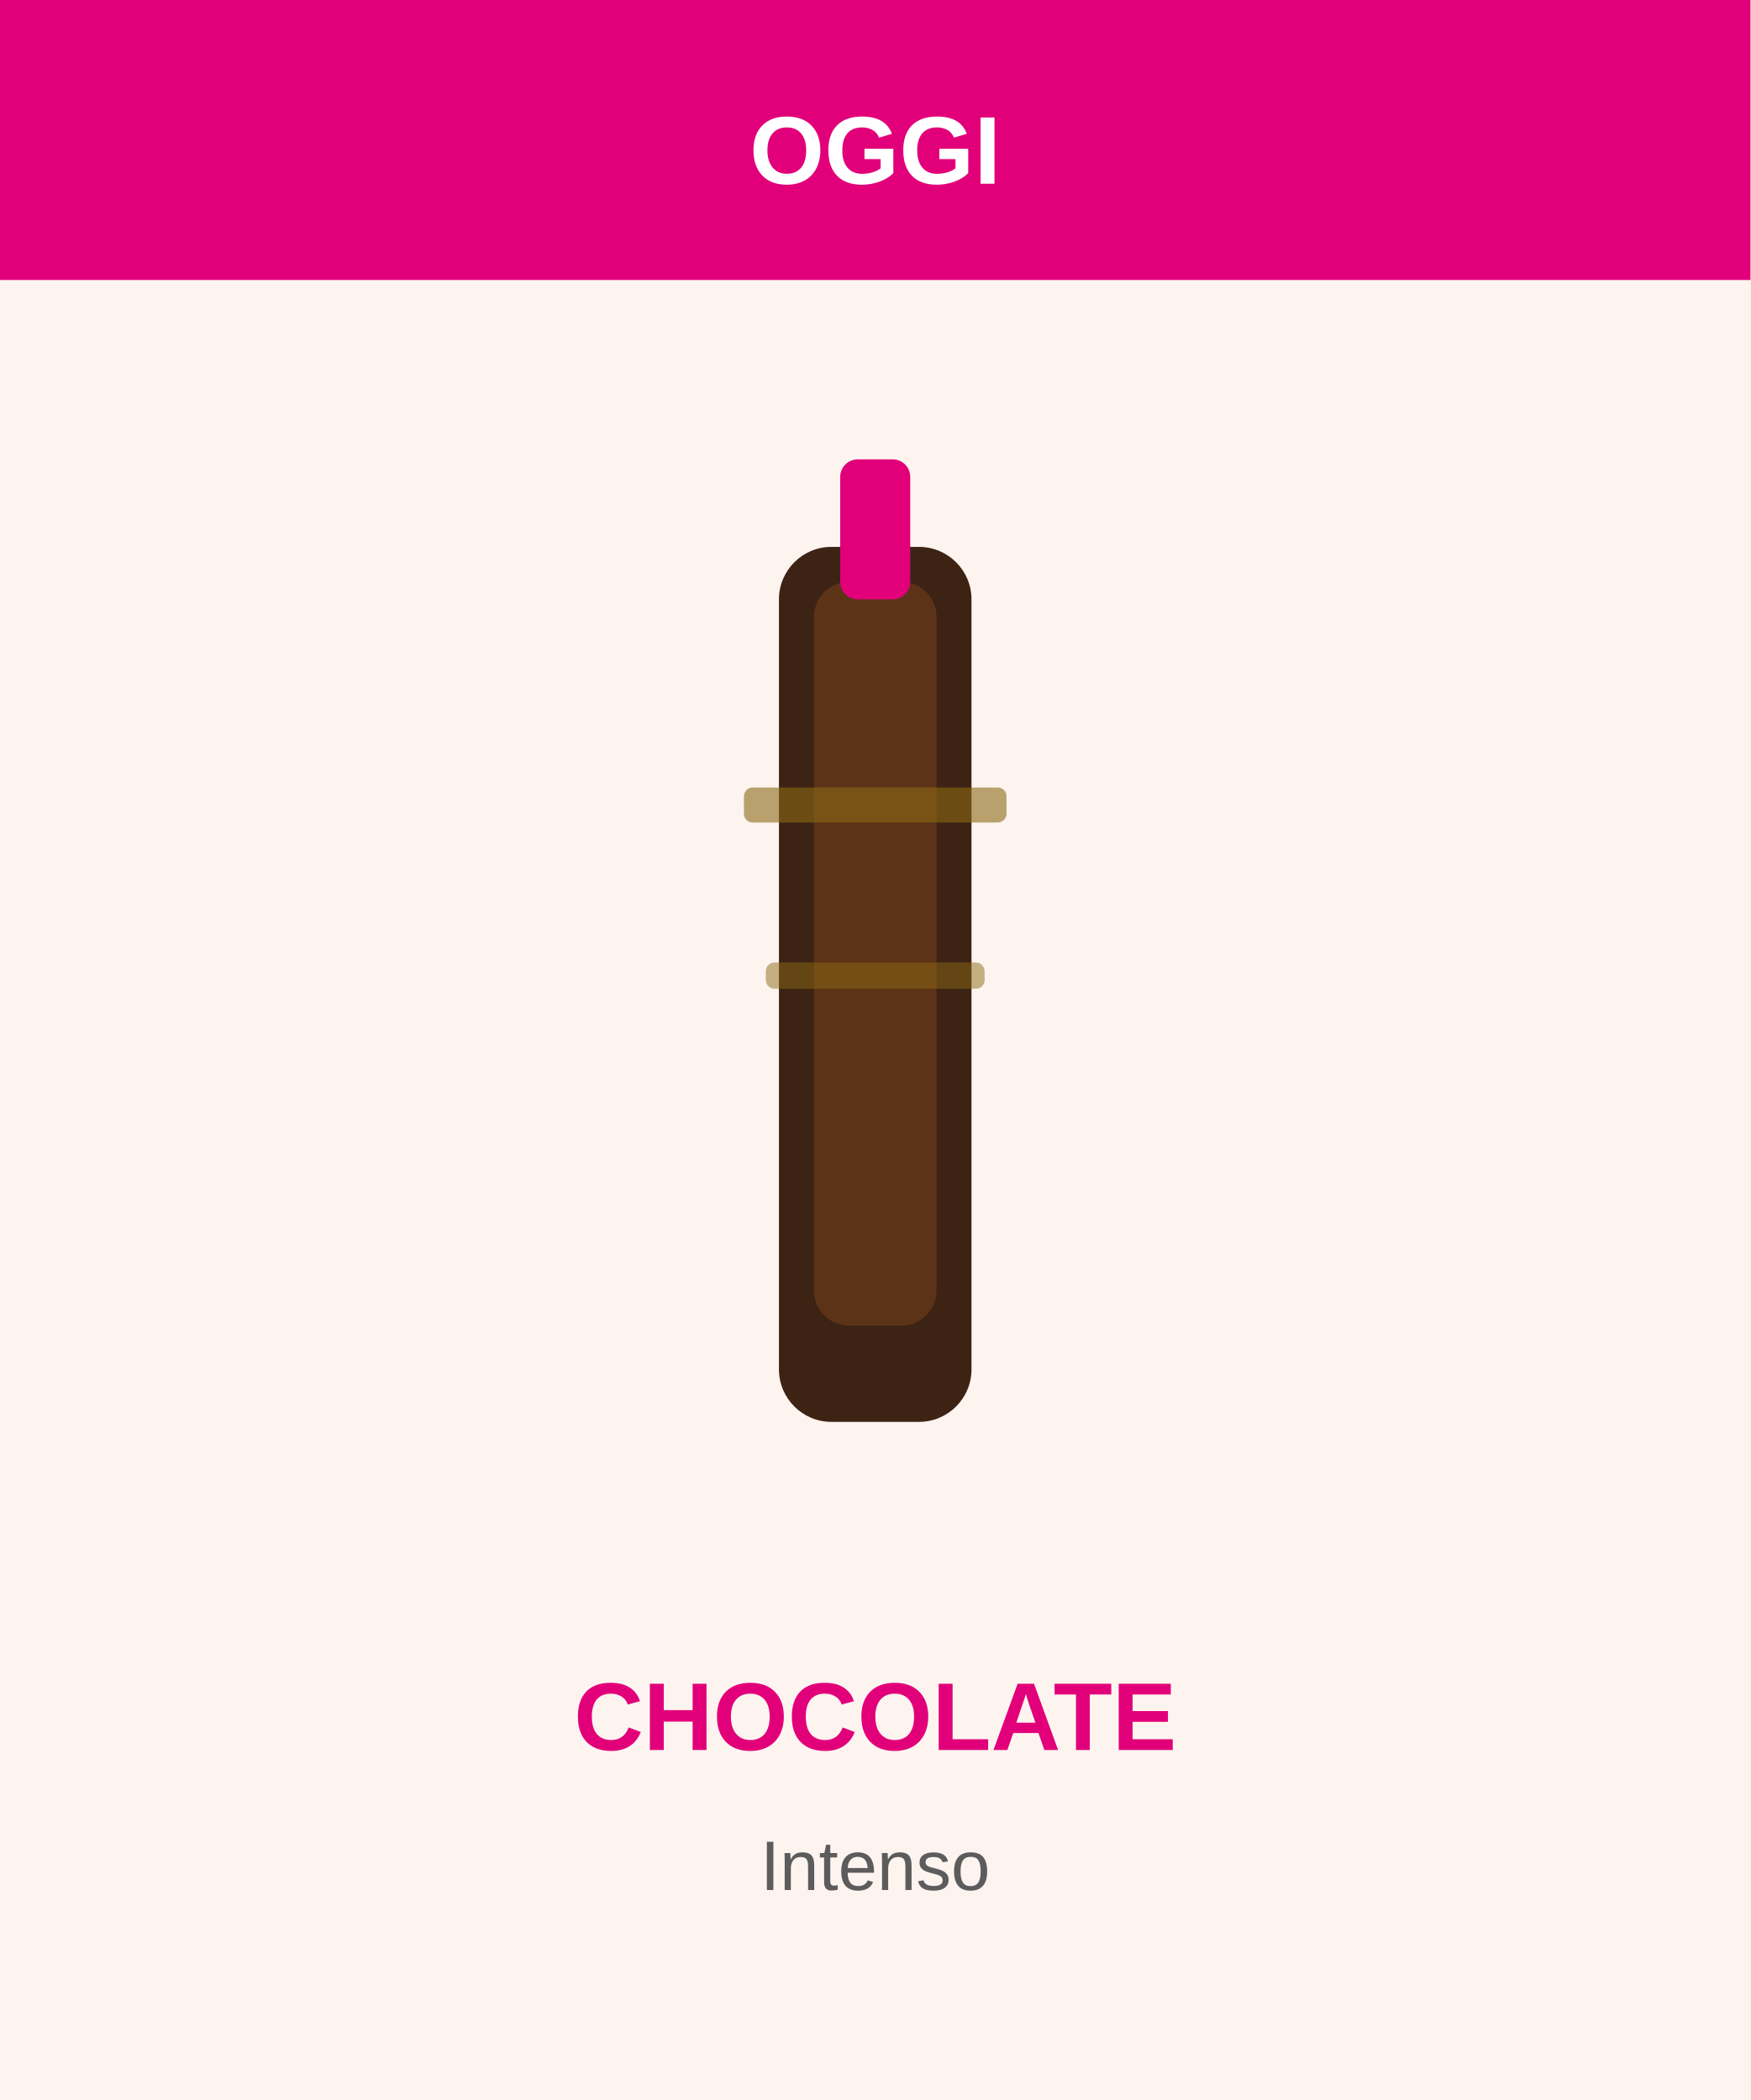
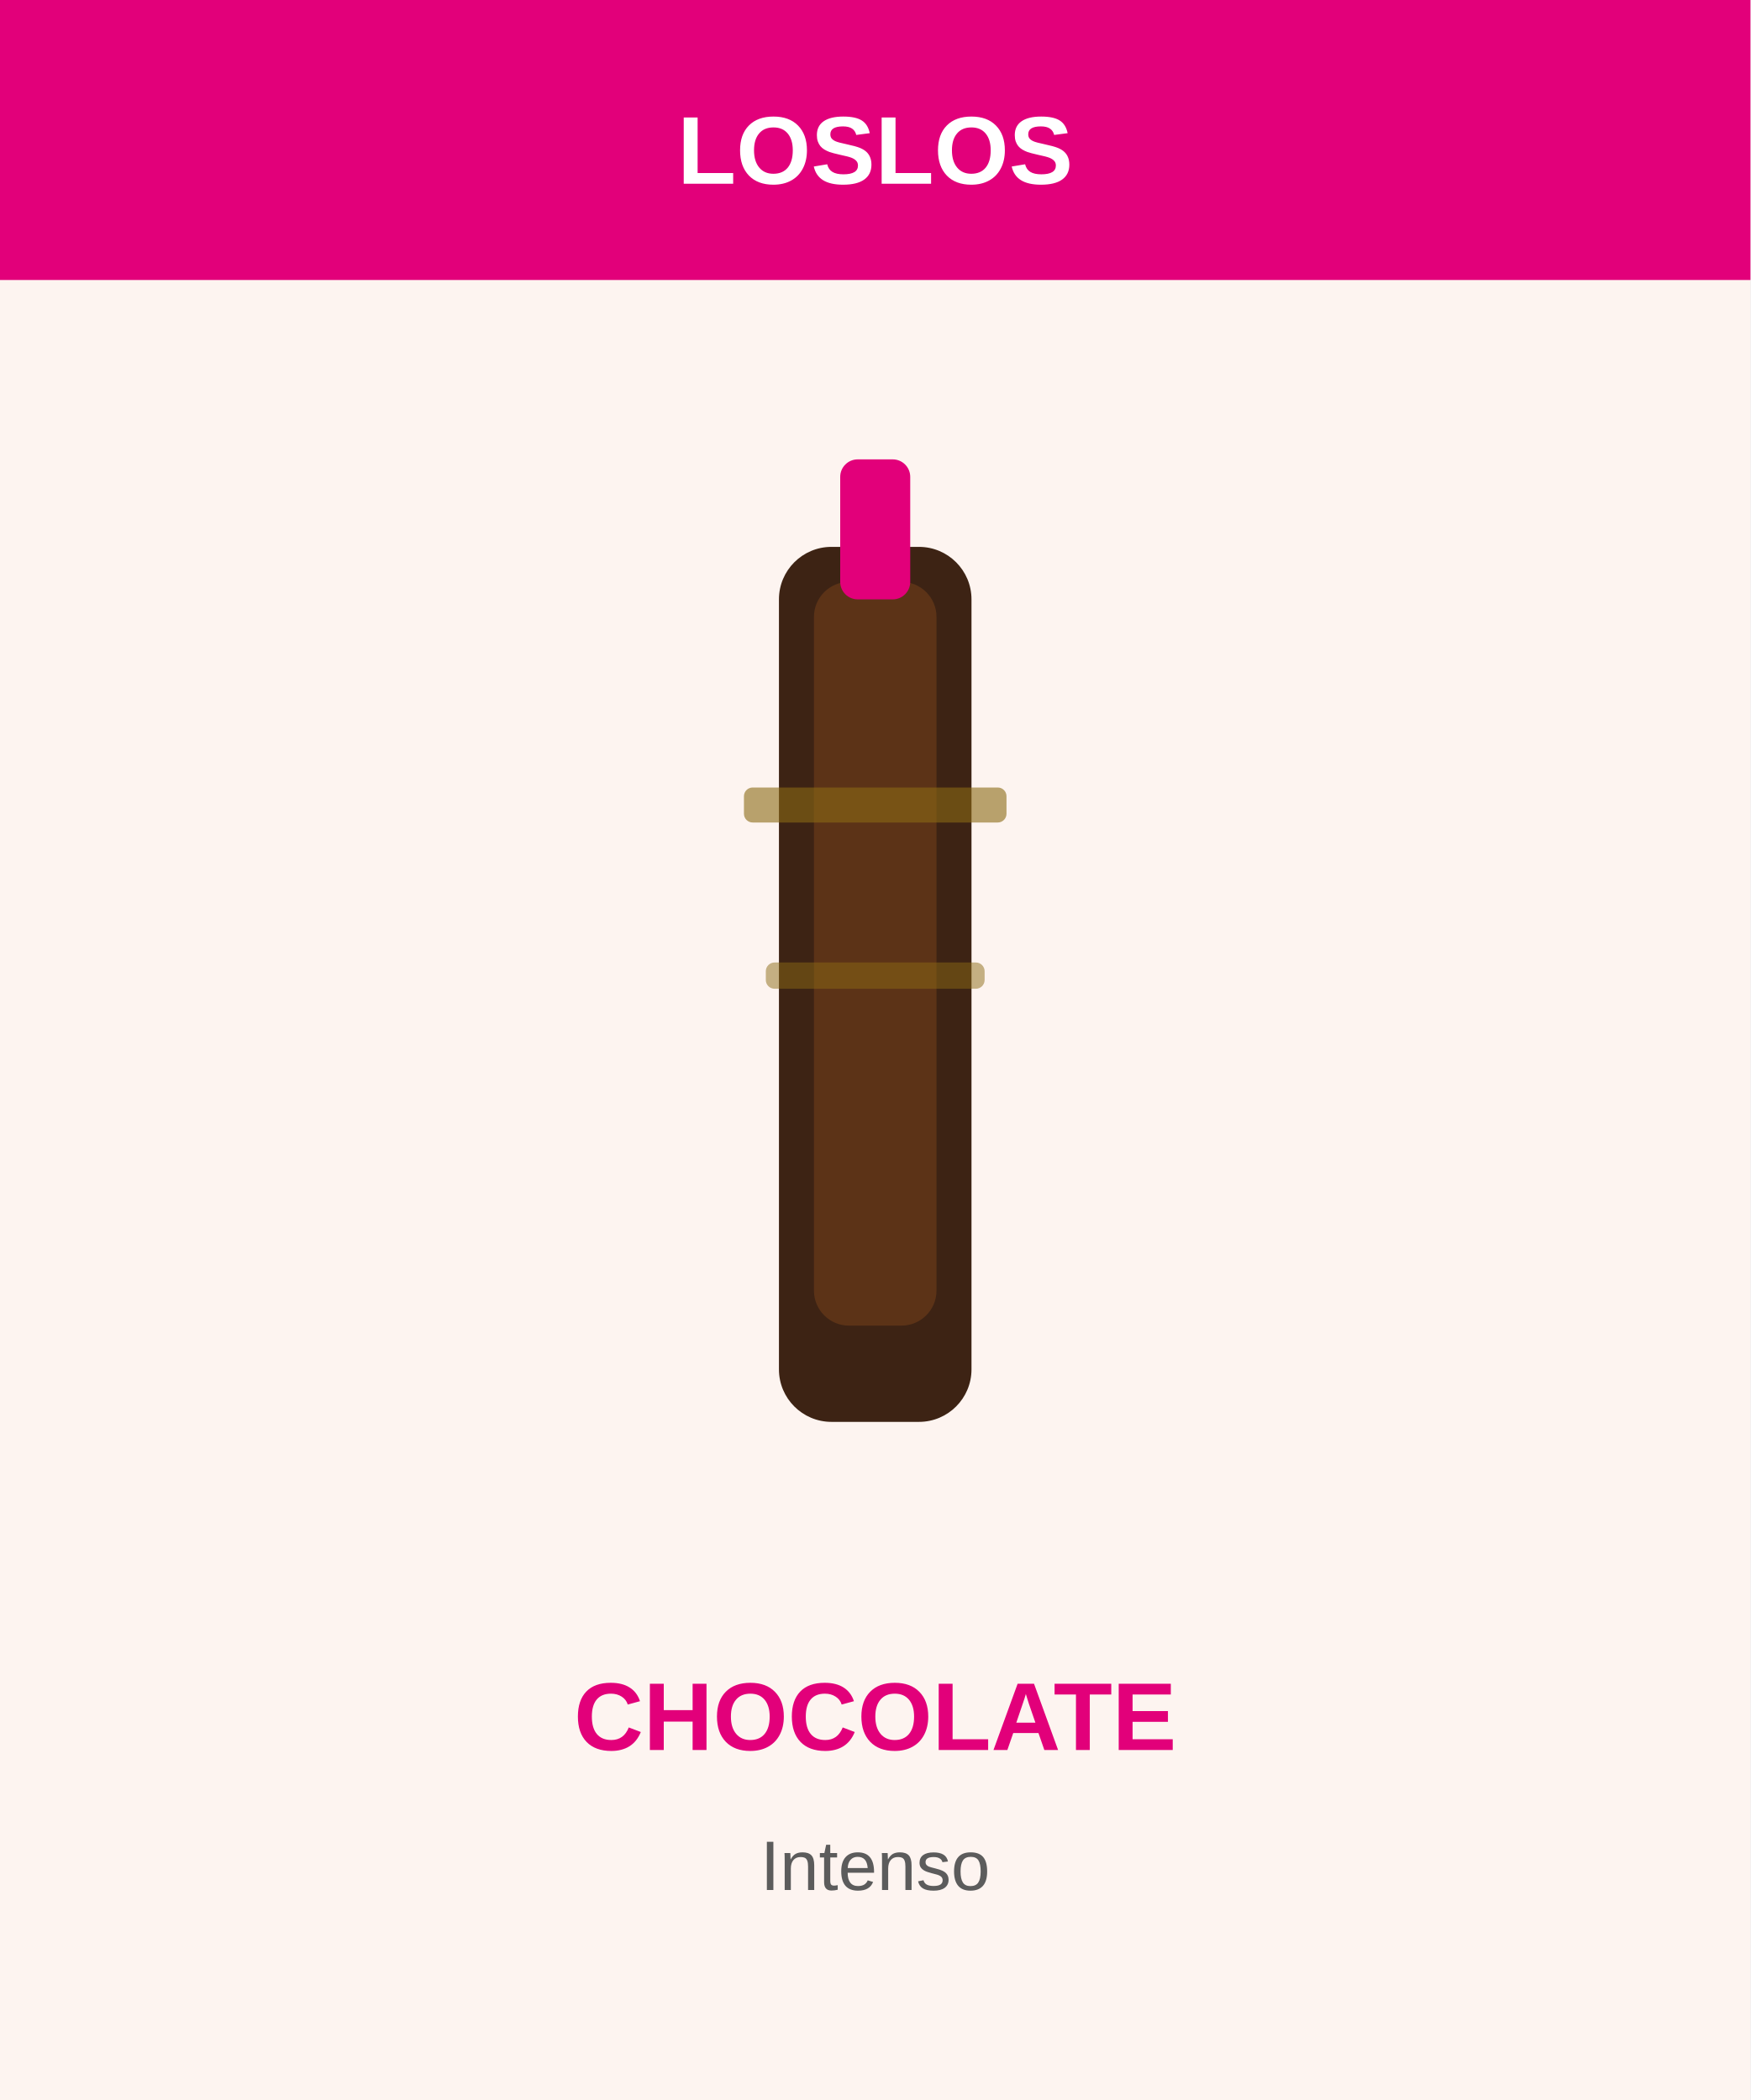
- <svg xmlns="http://www.w3.org/2000/svg" viewBox="0 0 400 480" role="img" aria-label="Chocolate Intenso Oggi">
+ <svg xmlns="http://www.w3.org/2000/svg" viewBox="0 0 400 480" role="img" aria-label="Chocolate Intenso Loslos">
  <rect width="400" height="480" fill="#FDF4F0" />
  <rect width="400" height="64" fill="#E2007A" />
-   <text x="200" y="42" text-anchor="middle" fill="#fff" font-family="Arial,Helvetica,sans-serif" font-size="22" font-weight="700">OGGI</text>
+   <text x="200" y="42" text-anchor="middle" fill="#fff" font-family="Arial,Helvetica,sans-serif" font-size="22" font-weight="700">LOSLOS</text>
  <rect x="178" y="125" width="44" height="200" rx="12" fill="#3D2314" />
  <rect x="186" y="133" width="28" height="170" rx="8" fill="#5C3317" />
  <rect x="192" y="105" width="16" height="32" rx="4" fill="#E2007A" />
  <rect x="170" y="180" width="60" height="8" rx="2" fill="#8B6914" opacity="0.6" />
  <rect x="175" y="220" width="50" height="6" rx="2" fill="#8B6914" opacity="0.5" />
  <text x="200" y="400" text-anchor="middle" fill="#E2007A" font-family="Arial,Helvetica,sans-serif" font-size="22" font-weight="800">CHOCOLATE</text>
  <text x="200" y="432" text-anchor="middle" fill="#5C5C5C" font-family="Arial,Helvetica,sans-serif" font-size="16">Intenso</text>
</svg>
